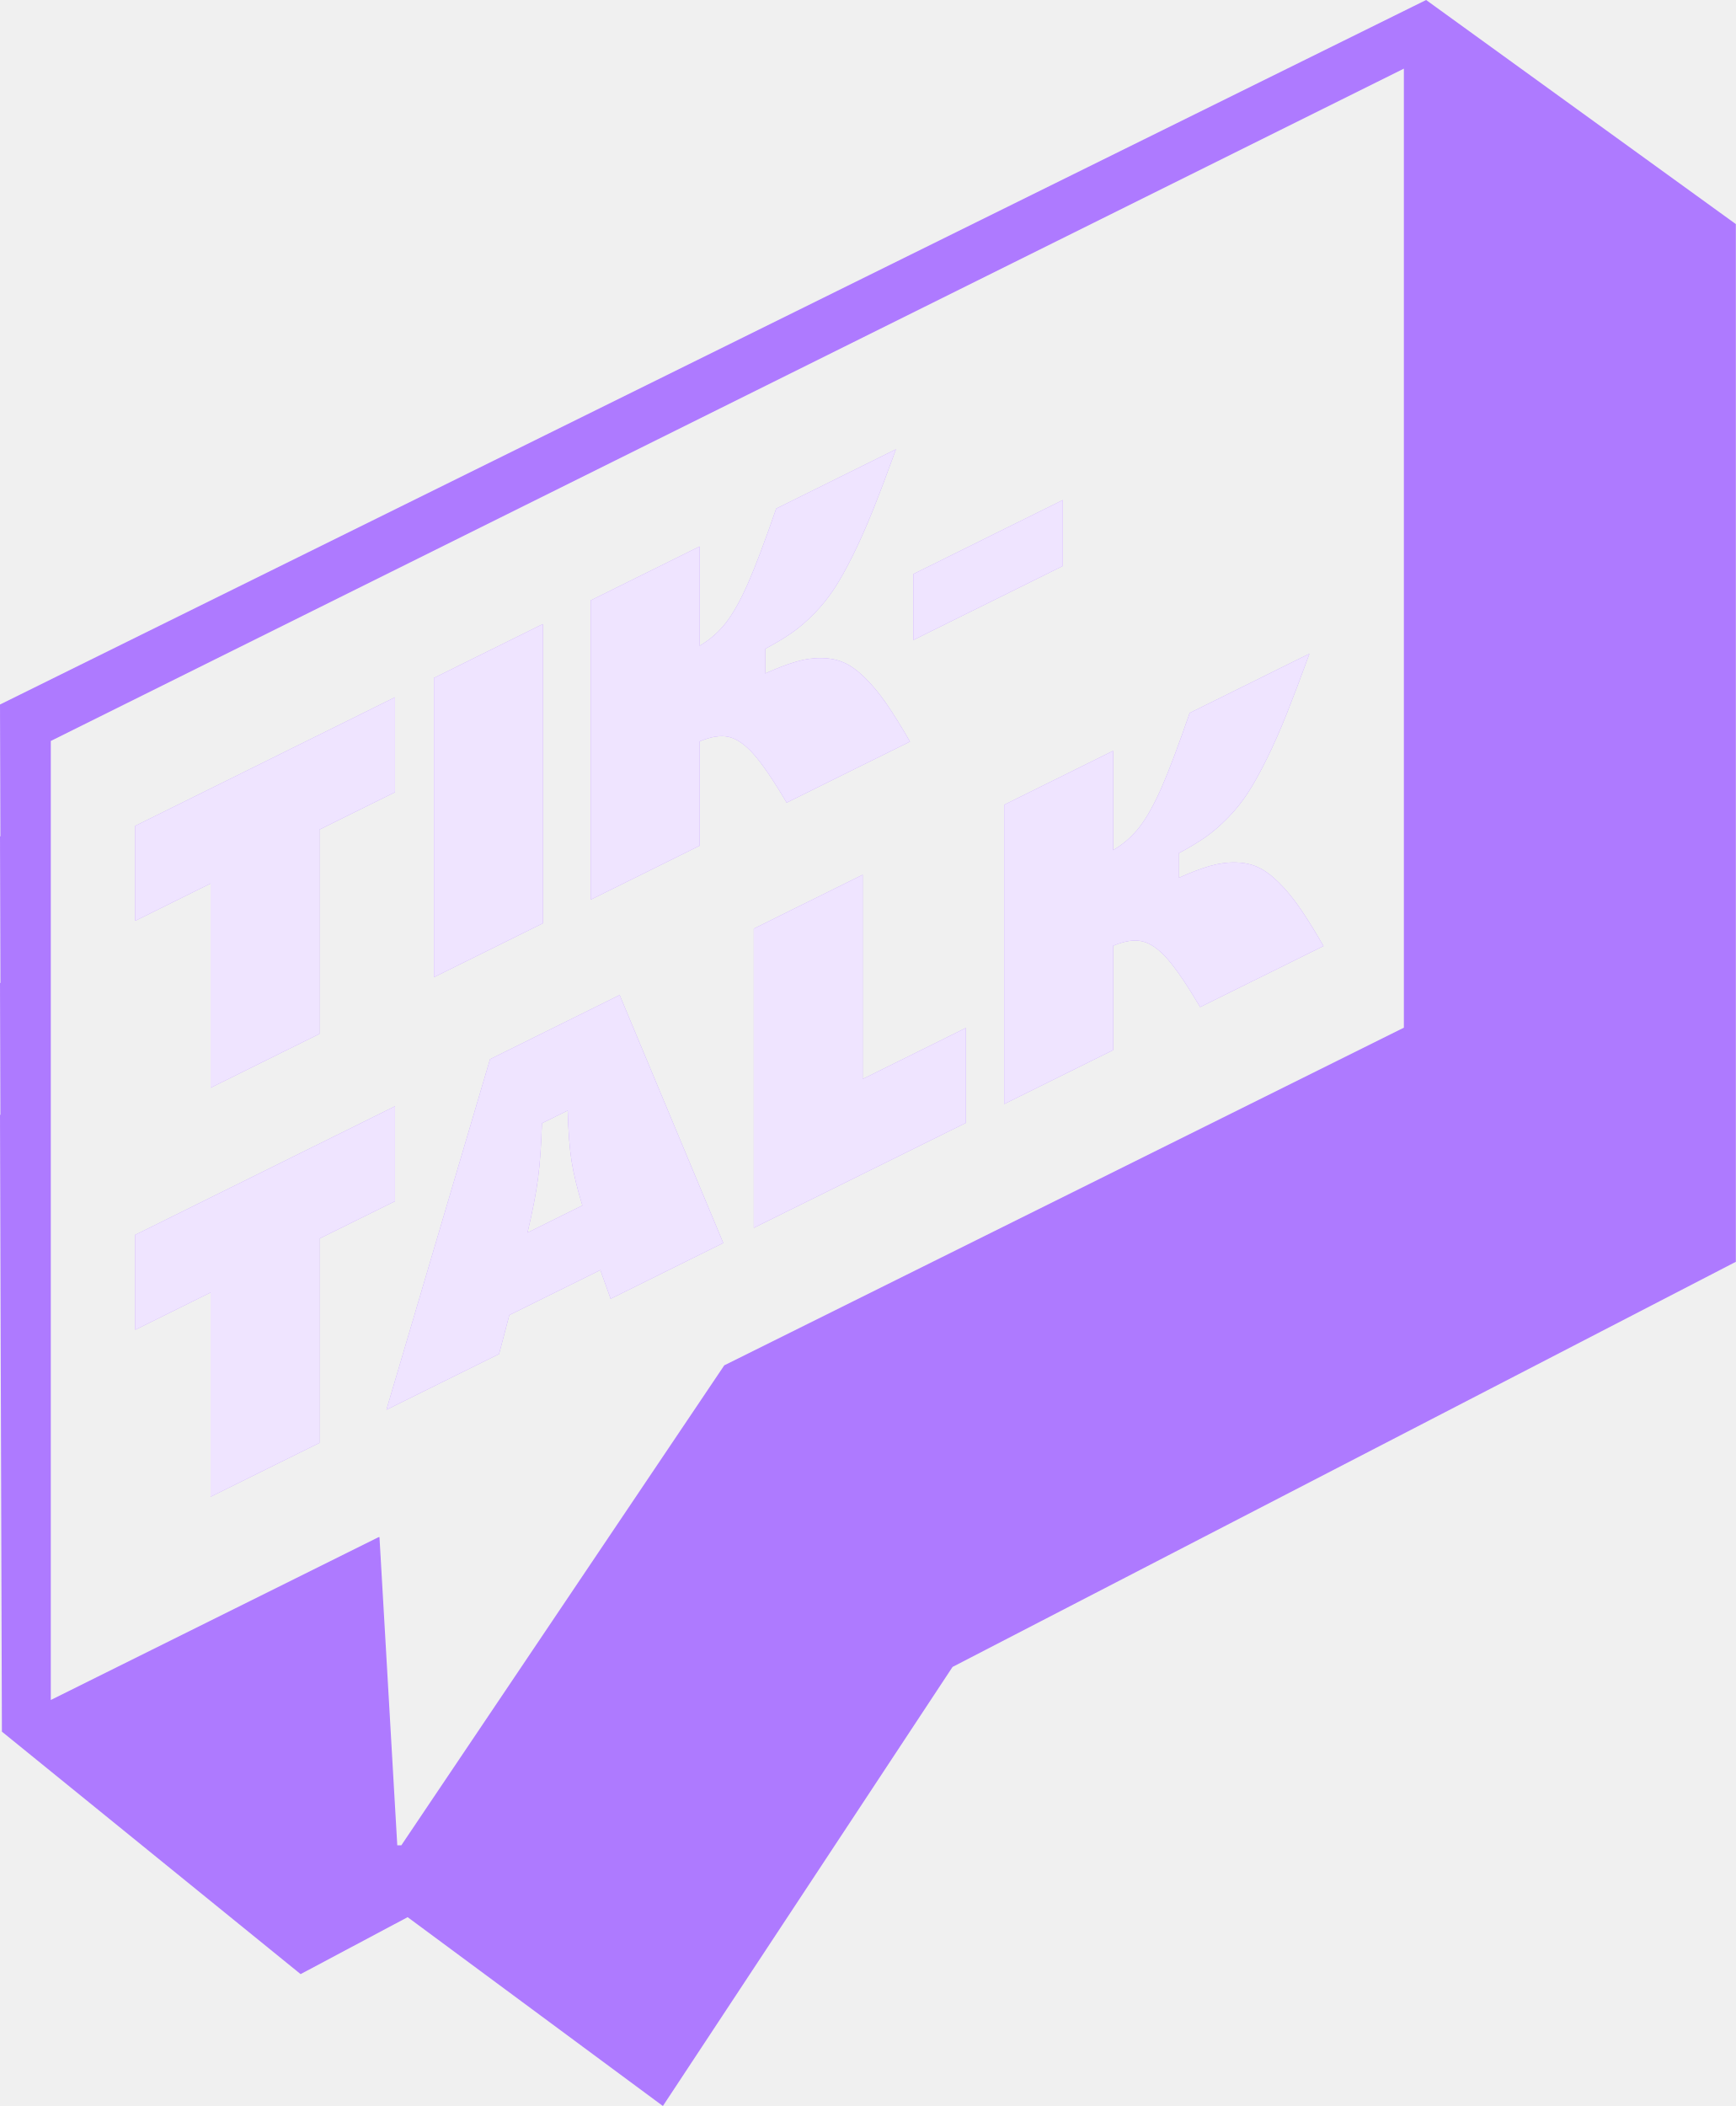
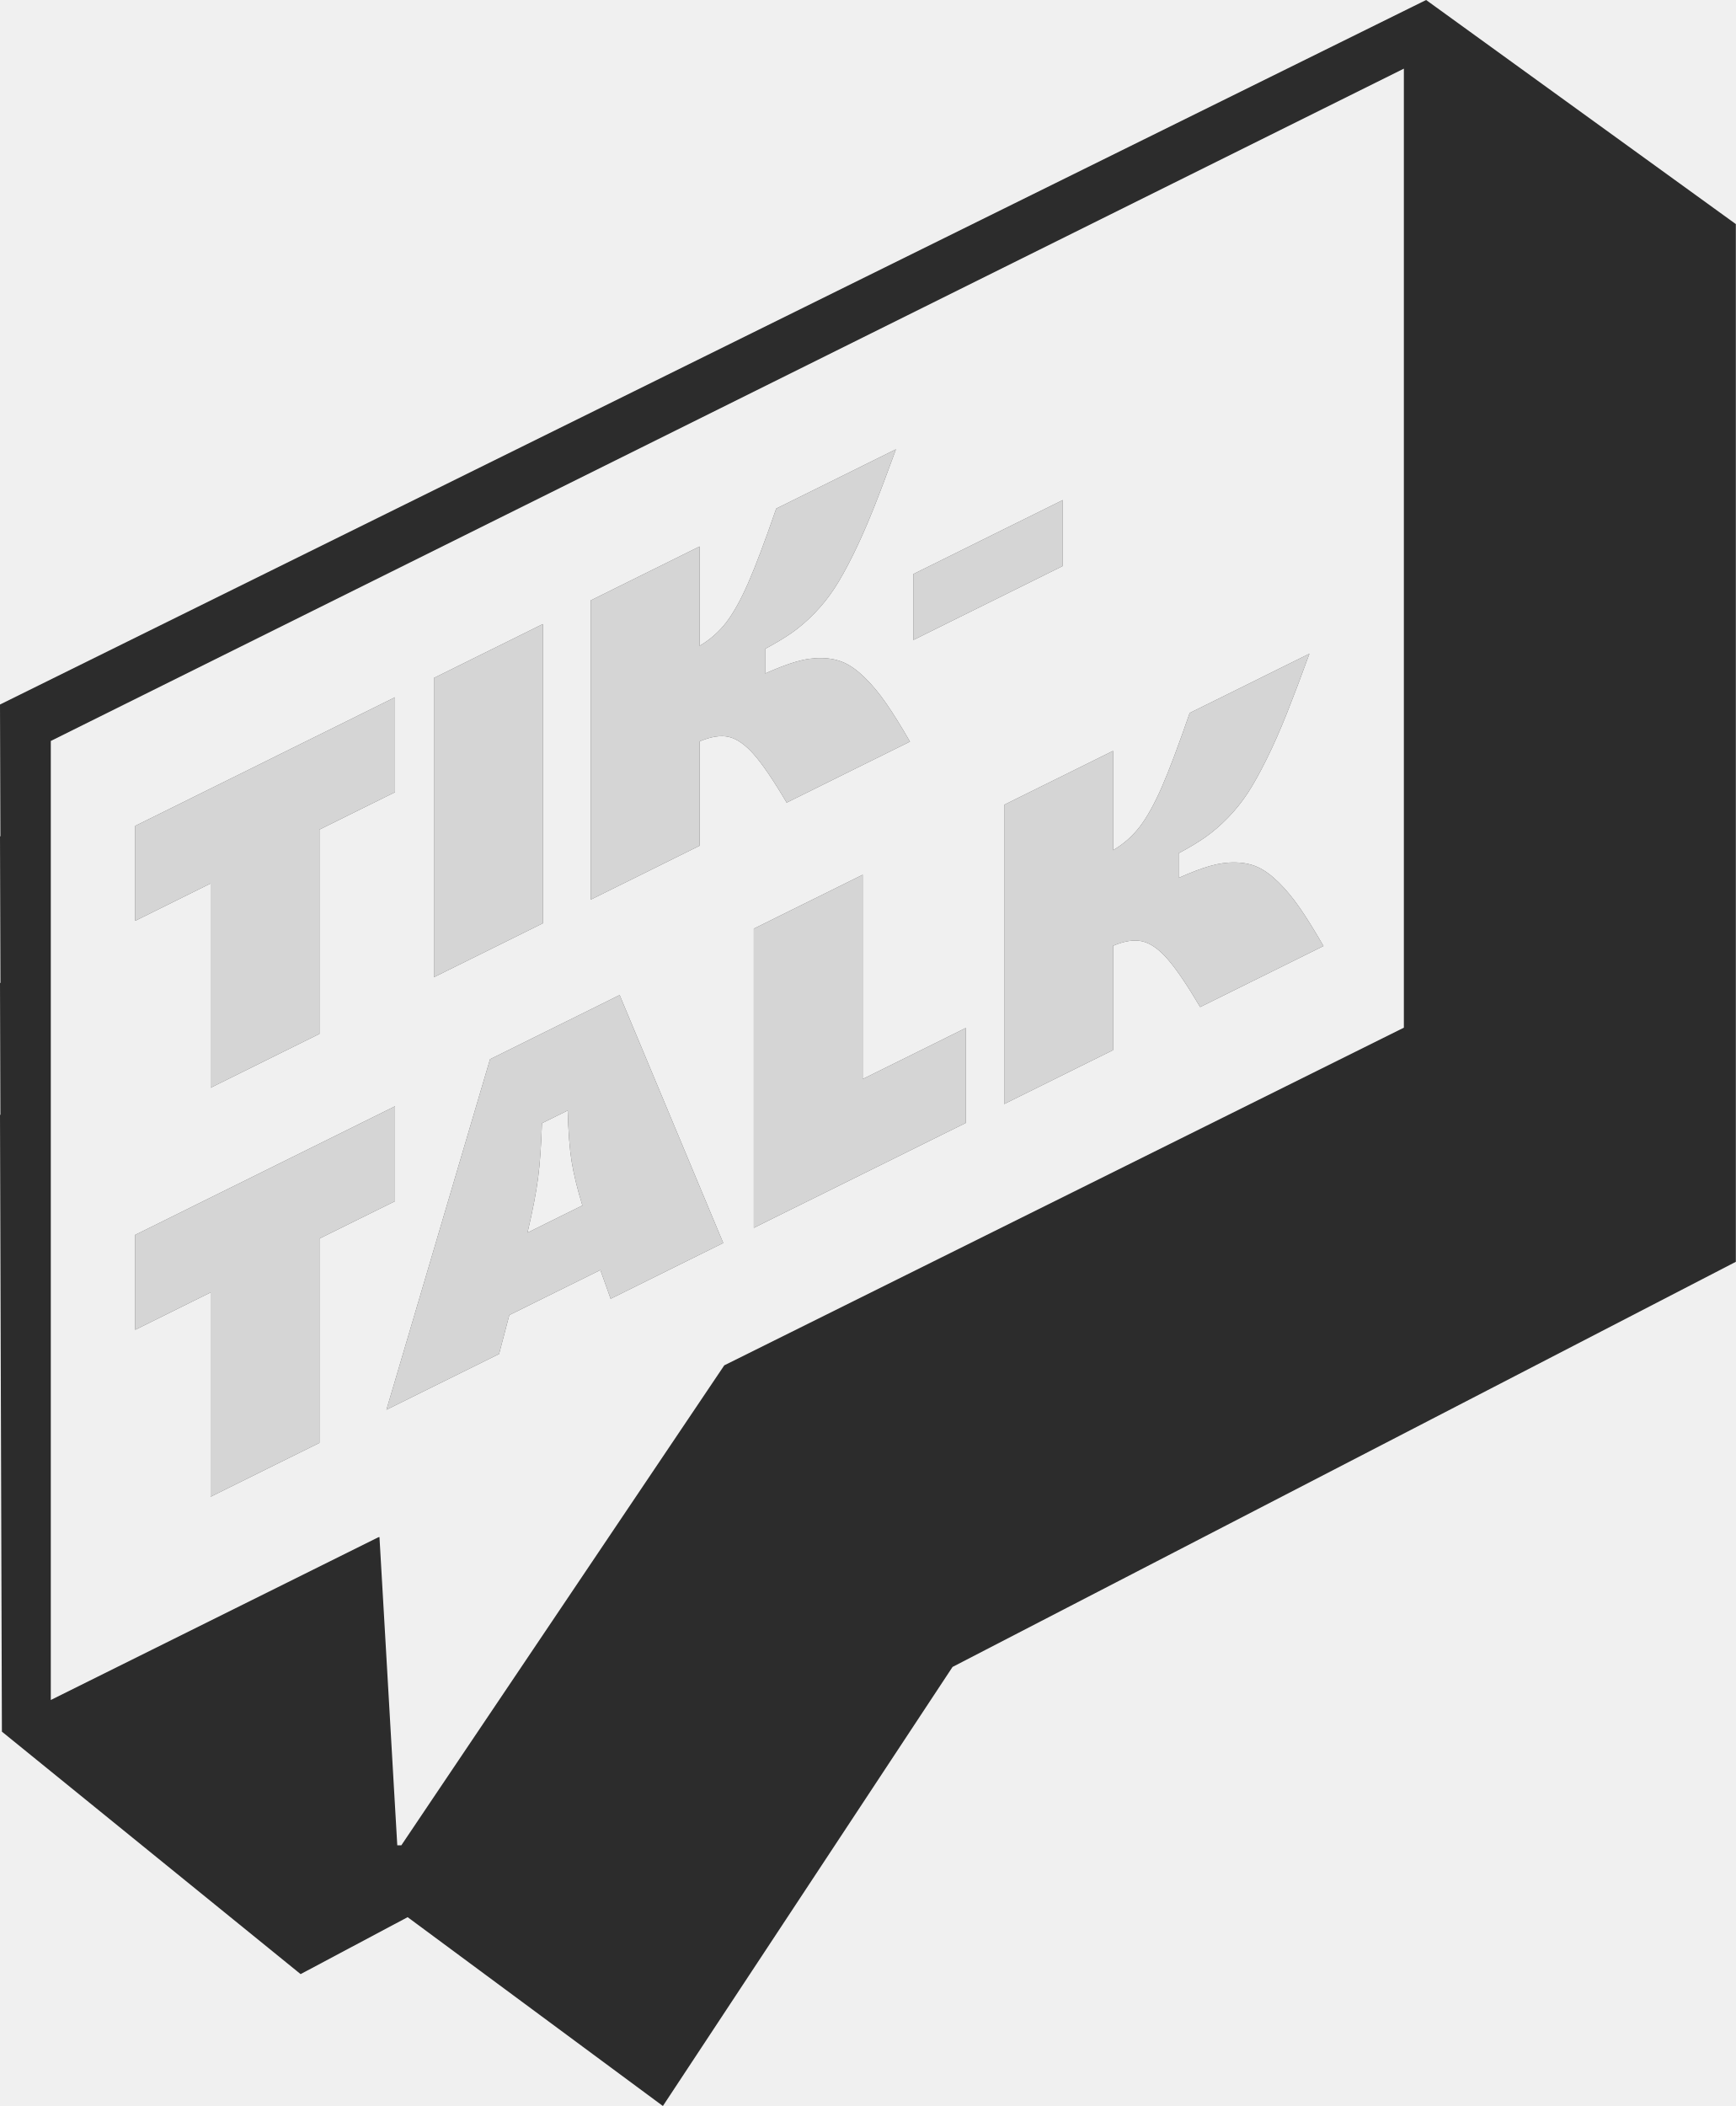
<svg xmlns="http://www.w3.org/2000/svg" width="61" height="74" viewBox="0 0 61 74" fill="none">
-   <path d="M50.116 0C33.411 8.251 16.706 16.503 0 24.755C0.005 26.297 0.009 27.84 0.014 29.382C0.009 29.384 0.005 29.387 0 29.39C0.005 31.104 0.01 32.818 0.016 34.533C0.011 34.535 0.005 34.538 0 34.541C0.005 36.082 0.009 37.625 0.014 39.167C0.009 39.17 0.005 39.172 0 39.175C0.022 46.398 0.044 53.623 0.067 60.846C3.565 63.687 7.064 66.526 10.564 69.366C11.817 68.699 13.072 68.032 14.325 67.365C17.315 69.576 20.305 71.789 23.295 74C26.689 68.858 30.081 63.716 33.474 58.572C42.649 53.827 51.824 49.082 61 44.337V7.874C57.373 5.249 53.744 2.625 50.116 0ZM15.124 63.322L14.104 64.839H13.961C13.925 64.22 13.889 63.601 13.853 62.982C13.757 61.315 13.661 59.65 13.565 57.985C13.488 56.66 13.412 55.334 13.335 54.009C13.318 54.012 13.302 54.012 13.287 54.02L7.347 56.971L3.411 58.926L1.785 59.734V26.036L49.334 2.412V36.11L25.452 47.975C22.78 51.945 20.11 55.913 17.439 59.883C16.668 61.029 15.896 62.176 15.124 63.322Z" fill="#AE7AFF" />
-   <path d="M7.4 38.222V31.044L4.752 32.355V29.019L13.881 24.501V27.836L11.225 29.15V36.328L7.399 38.222H7.4Z" fill="#AE7AFF" />
+   <path d="M50.116 0C33.411 8.251 16.706 16.503 0 24.755C0.005 26.297 0.009 27.84 0.014 29.382C0.009 29.384 0.005 29.387 0 29.39C0.005 31.104 0.01 32.818 0.016 34.533C0.011 34.535 0.005 34.538 0 34.541C0.005 36.082 0.009 37.625 0.014 39.167C0.009 39.17 0.005 39.172 0 39.175C0.022 46.398 0.044 53.623 0.067 60.846C3.565 63.687 7.064 66.526 10.564 69.366C11.817 68.699 13.072 68.032 14.325 67.365C17.315 69.576 20.305 71.789 23.295 74C26.689 68.858 30.081 63.716 33.474 58.572C42.649 53.827 51.824 49.082 61 44.337V7.874C57.373 5.249 53.744 2.625 50.116 0ZM15.124 63.322L14.104 64.839H13.961C13.925 64.22 13.889 63.601 13.853 62.982C13.757 61.315 13.661 59.65 13.565 57.985C13.488 56.66 13.412 55.334 13.335 54.009C13.318 54.012 13.302 54.012 13.287 54.02L7.347 56.971L3.411 58.926L1.785 59.734V26.036L49.334 2.412V36.11L25.452 47.975C22.78 51.945 20.11 55.913 17.439 59.883C16.668 61.029 15.896 62.176 15.124 63.322Z" fill="#2C2C2C" />
+   <path d="M7.4 38.222V31.044L4.752 32.355V29.019L13.881 24.501V27.836L11.225 29.15V36.328L7.399 38.222H7.4Z" fill="#2C2C2C" />
  <path d="M7.4 38.222V31.044L4.752 32.355V29.019L13.881 24.501V27.836L11.225 29.15V36.328L7.399 38.222H7.4Z" fill="white" fill-opacity="0.8" />
-   <path d="M15.25 34.336V23.821L19.076 21.928V32.443L15.25 34.336Z" fill="#AE7AFF" />
+   <path d="M15.25 34.336V23.821L19.076 21.928V32.443L15.25 34.336Z" fill="#2C2C2C" />
  <path d="M15.25 34.336V23.821L19.076 21.928V32.443L15.25 34.336Z" fill="white" fill-opacity="0.8" />
-   <path d="M27.644 28.202C27.179 27.415 26.794 26.852 26.493 26.51C26.192 26.169 25.9 25.963 25.618 25.895C25.336 25.827 24.992 25.879 24.585 26.051V29.717L20.759 31.611V21.096L24.585 19.202V22.693C24.953 22.477 25.264 22.203 25.52 21.871C25.775 21.539 26.032 21.077 26.292 20.484C26.552 19.892 26.88 19.019 27.278 17.87L31.485 15.787C31.181 16.622 30.914 17.328 30.684 17.904C30.453 18.48 30.22 19.009 29.982 19.491C29.744 19.973 29.523 20.37 29.319 20.68C29.115 20.991 28.884 21.28 28.623 21.548C28.363 21.816 28.101 22.042 27.837 22.228C27.572 22.413 27.256 22.603 26.888 22.8V23.665C27.309 23.476 27.675 23.337 27.985 23.248C28.293 23.158 28.596 23.116 28.889 23.123C29.184 23.129 29.445 23.185 29.676 23.291C29.906 23.396 30.149 23.574 30.404 23.825C30.66 24.076 30.907 24.376 31.15 24.728C31.393 25.079 31.669 25.523 31.978 26.059L27.644 28.203V28.202Z" fill="#AE7AFF" />
+   <path d="M27.644 28.202C27.179 27.415 26.794 26.852 26.493 26.51C26.192 26.169 25.9 25.963 25.618 25.895C25.336 25.827 24.992 25.879 24.585 26.051V29.717L20.759 31.611V21.096L24.585 19.202V22.693C24.953 22.477 25.264 22.203 25.52 21.871C25.775 21.539 26.032 21.077 26.292 20.484C26.552 19.892 26.88 19.019 27.278 17.87L31.485 15.787C31.181 16.622 30.914 17.328 30.684 17.904C30.453 18.48 30.22 19.009 29.982 19.491C29.744 19.973 29.523 20.37 29.319 20.68C29.115 20.991 28.884 21.28 28.623 21.548C28.363 21.816 28.101 22.042 27.837 22.228C27.572 22.413 27.256 22.603 26.888 22.8V23.665C27.309 23.476 27.675 23.337 27.985 23.248C28.293 23.158 28.596 23.116 28.889 23.123C29.184 23.129 29.445 23.185 29.676 23.291C29.906 23.396 30.149 23.574 30.404 23.825C30.66 24.076 30.907 24.376 31.15 24.728C31.393 25.079 31.669 25.523 31.978 26.059L27.644 28.203V28.202Z" fill="#2C2C2C" />
  <path d="M27.644 28.202C27.179 27.415 26.794 26.852 26.493 26.51C26.192 26.169 25.9 25.963 25.618 25.895C25.336 25.827 24.992 25.879 24.585 26.051V29.717L20.759 31.611V21.096L24.585 19.202V22.693C24.953 22.477 25.264 22.203 25.52 21.871C25.775 21.539 26.032 21.077 26.292 20.484C26.552 19.892 26.88 19.019 27.278 17.87L31.485 15.787C31.181 16.622 30.914 17.328 30.684 17.904C30.453 18.48 30.22 19.009 29.982 19.491C29.744 19.973 29.523 20.37 29.319 20.68C29.115 20.991 28.884 21.28 28.623 21.548C28.363 21.816 28.101 22.042 27.837 22.228C27.572 22.413 27.256 22.603 26.888 22.8V23.665C27.309 23.476 27.675 23.337 27.985 23.248C28.293 23.158 28.596 23.116 28.889 23.123C29.184 23.129 29.445 23.185 29.676 23.291C29.906 23.396 30.149 23.574 30.404 23.825C30.66 24.076 30.907 24.376 31.15 24.728C31.393 25.079 31.669 25.523 31.978 26.059L27.644 28.203V28.202Z" fill="white" fill-opacity="0.8" />
-   <path d="M32.096 22.488V20.171L37.348 17.571V19.888L32.096 22.488Z" fill="#AE7AFF" />
+   <path d="M32.096 22.488V20.171L37.348 17.571V19.888L32.096 22.488Z" fill="#2C2C2C" />
  <path d="M32.096 22.488V20.171L37.348 17.571V19.888L32.096 22.488Z" fill="white" fill-opacity="0.8" />
-   <path d="M7.4 52.593V45.415L4.752 46.726V43.39L13.881 38.872V42.208L11.225 43.521V50.7L7.399 52.593H7.4Z" fill="#AE7AFF" />
+   <path d="M7.4 52.593V45.415L4.752 46.726V43.39L13.881 38.872V42.208L11.225 43.521V50.7L7.399 52.593H7.4Z" fill="#2C2C2C" />
  <path d="M7.4 52.593V45.415L4.752 46.726V43.39L13.881 38.872V42.208L11.225 43.521V50.7L7.399 52.593H7.4Z" fill="white" fill-opacity="0.8" />
-   <path d="M17.538 47.576L13.58 49.535L17.221 37.218L21.775 34.964L25.416 43.676L21.459 45.636L21.098 44.626L17.898 46.209L17.538 47.576ZM18.538 43.312L20.466 42.358C20.284 41.768 20.158 41.25 20.086 40.801C20.015 40.352 19.97 39.758 19.95 39.021L19.045 39.468C19.02 40.234 18.976 40.874 18.909 41.391C18.842 41.908 18.719 42.548 18.537 43.312H18.538Z" fill="#AE7AFF" />
+   <path d="M17.538 47.576L13.58 49.535L17.221 37.218L21.775 34.964L25.416 43.676L21.459 45.636L21.098 44.626L17.898 46.209L17.538 47.576ZM18.538 43.312L20.466 42.358C20.284 41.768 20.158 41.25 20.086 40.801C20.015 40.352 19.97 39.758 19.95 39.021L19.045 39.468C19.02 40.234 18.976 40.874 18.909 41.391C18.842 41.908 18.719 42.548 18.537 43.312H18.538Z" fill="#2C2C2C" />
  <path d="M17.538 47.576L13.58 49.535L17.221 37.218L21.775 34.964L25.416 43.676L21.459 45.636L21.098 44.626L17.898 46.209L17.538 47.576ZM18.538 43.312L20.466 42.358C20.284 41.768 20.158 41.25 20.086 40.801C20.015 40.352 19.97 39.758 19.95 39.021L19.045 39.468C19.02 40.234 18.976 40.874 18.909 41.391C18.842 41.908 18.719 42.548 18.537 43.312H18.538Z" fill="white" fill-opacity="0.8" />
-   <path d="M26.49 43.146V32.631L30.316 30.737V37.915L33.942 36.12V39.456L26.49 43.143V43.146Z" fill="#AE7AFF" />
+   <path d="M26.49 43.146V32.631L30.316 30.737V37.915L33.942 36.12V39.456L26.49 43.143V43.146Z" fill="#2C2C2C" />
  <path d="M26.49 43.146V32.631L30.316 30.737V37.915L33.942 36.12V39.456L26.49 43.143V43.146Z" fill="white" fill-opacity="0.8" />
-   <path d="M42.175 35.384C41.709 34.597 41.325 34.034 41.024 33.692C40.723 33.35 40.431 33.145 40.148 33.077C39.866 33.009 39.522 33.06 39.115 33.233V36.899L35.289 38.793V28.278L39.115 26.384V29.875C39.483 29.659 39.794 29.384 40.05 29.053C40.305 28.721 40.562 28.259 40.823 27.666C41.082 27.074 41.411 26.201 41.808 25.052L46.016 22.969C45.711 23.803 45.444 24.509 45.214 25.086C44.984 25.662 44.75 26.191 44.512 26.673C44.274 27.154 44.053 27.551 43.85 27.862C43.647 28.173 43.415 28.462 43.155 28.73C42.894 28.997 42.633 29.224 42.368 29.41C42.104 29.595 41.788 29.785 41.419 29.982V30.847C41.841 30.658 42.206 30.519 42.516 30.43C42.825 30.34 43.127 30.298 43.42 30.305C43.715 30.311 43.977 30.366 44.207 30.472C44.437 30.578 44.68 30.756 44.936 31.007C45.191 31.258 45.439 31.558 45.682 31.91C45.925 32.261 46.2 32.705 46.509 33.241L42.176 35.385L42.175 35.384Z" fill="#AE7AFF" />
+   <path d="M42.175 35.384C41.709 34.597 41.325 34.034 41.024 33.692C40.723 33.35 40.431 33.145 40.148 33.077C39.866 33.009 39.522 33.06 39.115 33.233V36.899L35.289 38.793V28.278L39.115 26.384V29.875C39.483 29.659 39.794 29.384 40.05 29.053C40.305 28.721 40.562 28.259 40.823 27.666C41.082 27.074 41.411 26.201 41.808 25.052L46.016 22.969C45.711 23.803 45.444 24.509 45.214 25.086C44.984 25.662 44.75 26.191 44.512 26.673C44.274 27.154 44.053 27.551 43.85 27.862C43.647 28.173 43.415 28.462 43.155 28.73C42.894 28.997 42.633 29.224 42.368 29.41C42.104 29.595 41.788 29.785 41.419 29.982V30.847C41.841 30.658 42.206 30.519 42.516 30.43C42.825 30.34 43.127 30.298 43.42 30.305C43.715 30.311 43.977 30.366 44.207 30.472C44.437 30.578 44.68 30.756 44.936 31.007C45.191 31.258 45.439 31.558 45.682 31.91C45.925 32.261 46.2 32.705 46.509 33.241L42.176 35.385L42.175 35.384Z" fill="#2C2C2C" />
  <path d="M42.175 35.384C41.709 34.597 41.325 34.034 41.024 33.692C40.723 33.35 40.431 33.145 40.148 33.077C39.866 33.009 39.522 33.06 39.115 33.233V36.899L35.289 38.793V28.278L39.115 26.384V29.875C39.483 29.659 39.794 29.384 40.05 29.053C40.305 28.721 40.562 28.259 40.823 27.666C41.082 27.074 41.411 26.201 41.808 25.052L46.016 22.969C45.711 23.803 45.444 24.509 45.214 25.086C44.984 25.662 44.75 26.191 44.512 26.673C44.274 27.154 44.053 27.551 43.85 27.862C43.647 28.173 43.415 28.462 43.155 28.73C42.894 28.997 42.633 29.224 42.368 29.41C42.104 29.595 41.788 29.785 41.419 29.982V30.847C41.841 30.658 42.206 30.519 42.516 30.43C42.825 30.34 43.127 30.298 43.42 30.305C43.715 30.311 43.977 30.366 44.207 30.472C44.437 30.578 44.68 30.756 44.936 31.007C45.191 31.258 45.439 31.558 45.682 31.91C45.925 32.261 46.2 32.705 46.509 33.241L42.176 35.385L42.175 35.384Z" fill="white" fill-opacity="0.8" />
</svg>
